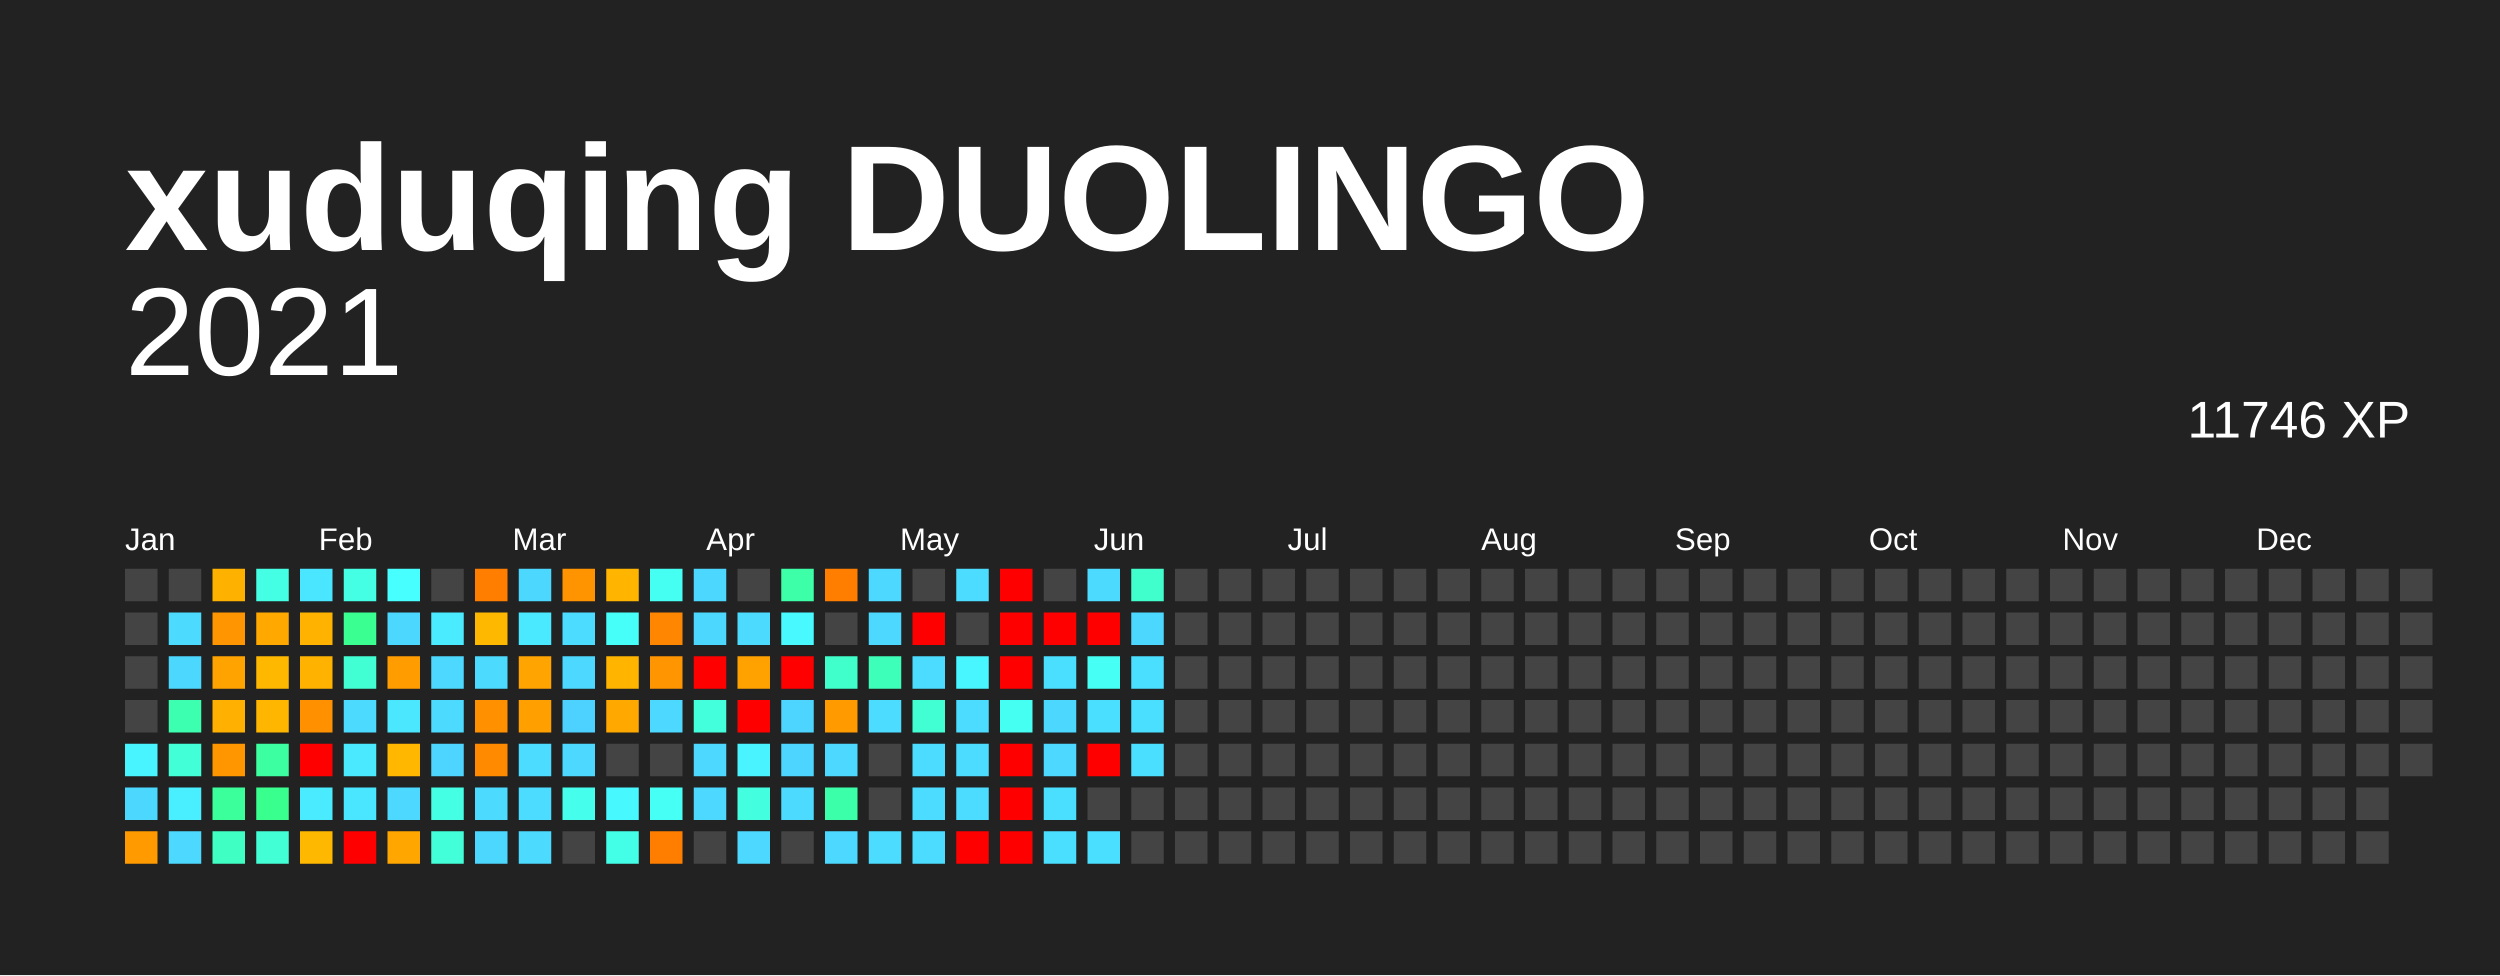
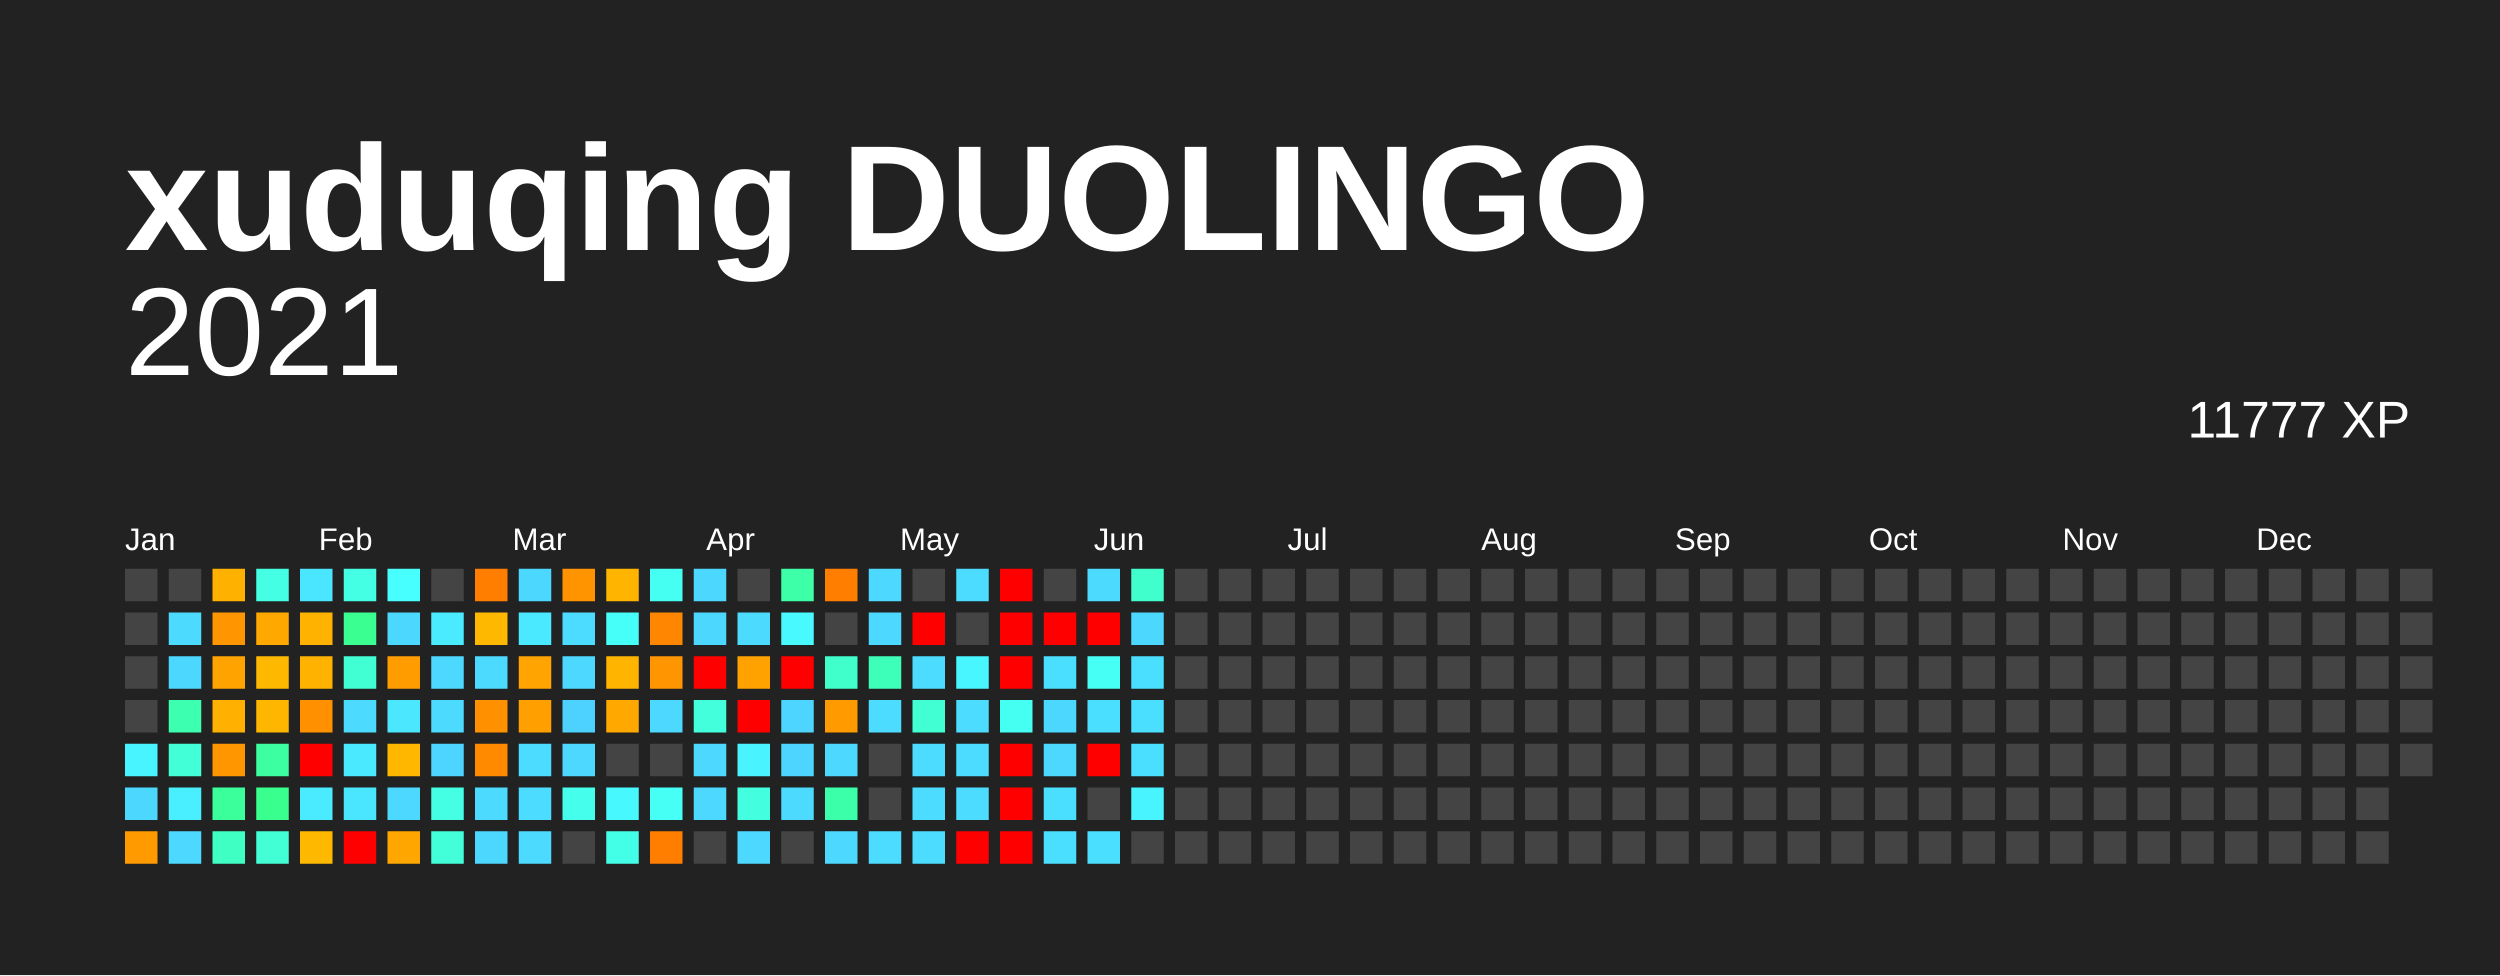
<svg xmlns="http://www.w3.org/2000/svg" baseProfile="full" height="78mm" version="1.1" viewBox="0,0,200,78" width="200mm">
  <defs />
  <rect fill="#222222" height="78" width="200" x="0" y="0" />
  <text fill="#FFFFFF" style="font-size:12px; font-family:Arial; font-weight:bold;" x="10" y="20">xuduqing DUOLINGO</text>
  <text alignment-baseline="hanging" fill="#FFFFFF" style="font-size:10.0px; font-family:Arial;" x="10" y="30">2021</text>
-   <text alignment-baseline="hanging" fill="#FFFFFF" style="font-size:4.125px; font-family:Arial;" x="175" y="35">11746 XP</text>
+   <text alignment-baseline="hanging" fill="#FFFFFF" style="font-size:4.125px; font-family:Arial;" x="175" y="35">11777 XP</text>
  <text fill="#FFFFFF" style="font-size:2.5px; font-family:Arial" x="10.0" y="44">Jan</text>
  <text fill="#FFFFFF" style="font-size:2.5px; font-family:Arial" x="25.5" y="44">Feb</text>
  <text fill="#FFFFFF" style="font-size:2.5px; font-family:Arial" x="41.0" y="44">Mar</text>
  <text fill="#FFFFFF" style="font-size:2.5px; font-family:Arial" x="56.5" y="44">Apr</text>
  <text fill="#FFFFFF" style="font-size:2.5px; font-family:Arial" x="72.0" y="44">May</text>
  <text fill="#FFFFFF" style="font-size:2.5px; font-family:Arial" x="87.5" y="44">Jun</text>
  <text fill="#FFFFFF" style="font-size:2.5px; font-family:Arial" x="103.0" y="44">Jul</text>
  <text fill="#FFFFFF" style="font-size:2.5px; font-family:Arial" x="118.5" y="44">Aug</text>
  <text fill="#FFFFFF" style="font-size:2.5px; font-family:Arial" x="134.0" y="44">Sep</text>
  <text fill="#FFFFFF" style="font-size:2.5px; font-family:Arial" x="149.5" y="44">Oct</text>
  <text fill="#FFFFFF" style="font-size:2.5px; font-family:Arial" x="165.0" y="44">Nov</text>
  <text fill="#FFFFFF" style="font-size:2.5px; font-family:Arial" x="180.5" y="44">Dec</text>
  <rect fill="#444444" height="2.6" width="2.6" x="10.0" y="45.5" />
  <rect fill="#444444" height="2.6" width="2.6" x="10.0" y="49.0" />
  <rect fill="#444444" height="2.6" width="2.6" x="10.0" y="52.5" />
  <rect fill="#444444" height="2.6" width="2.6" x="10.0" y="56.0" />
  <rect fill="#48f4ff" height="2.6" width="2.6" x="10.0" y="59.5" />
  <rect fill="#4cd7ff" height="2.6" width="2.6" x="10.0" y="63.0" />
  <rect fill="#ff9a00" height="2.6" width="2.6" x="10.0" y="66.5" />
  <rect fill="#444444" height="2.6" width="2.6" x="13.5" y="45.5" />
  <rect fill="#4cdaff" height="2.6" width="2.6" x="13.5" y="49.0" />
  <rect fill="#4cd7ff" height="2.6" width="2.6" x="13.5" y="52.5" />
  <rect fill="#3dffb0" height="2.6" width="2.6" x="13.5" y="56.0" />
  <rect fill="#42ffd7" height="2.6" width="2.6" x="13.5" y="59.5" />
  <rect fill="#49efff" height="2.6" width="2.6" x="13.5" y="63.0" />
  <rect fill="#4cd8ff" height="2.6" width="2.6" x="13.5" y="66.5" />
  <rect fill="#ffb100" height="2.6" width="2.6" x="17.0" y="45.5" />
  <rect fill="#ff9500" height="2.6" width="2.6" x="17.0" y="49.0" />
  <rect fill="#ffa300" height="2.6" width="2.6" x="17.0" y="52.5" />
  <rect fill="#ffb000" height="2.6" width="2.6" x="17.0" y="56.0" />
  <rect fill="#ff9600" height="2.6" width="2.6" x="17.0" y="59.5" />
  <rect fill="#3bff9b" height="2.6" width="2.6" x="17.0" y="63.0" />
  <rect fill="#40ffc3" height="2.6" width="2.6" x="17.0" y="66.5" />
  <rect fill="#44ffe3" height="2.6" width="2.6" x="20.5" y="45.5" />
  <rect fill="#ffa900" height="2.6" width="2.6" x="20.5" y="49.0" />
  <rect fill="#ffb800" height="2.6" width="2.6" x="20.5" y="52.5" />
  <rect fill="#ffb600" height="2.6" width="2.6" x="20.5" y="56.0" />
  <rect fill="#3cffa1" height="2.6" width="2.6" x="20.5" y="59.5" />
  <rect fill="#39ff8e" height="2.6" width="2.6" x="20.5" y="63.0" />
  <rect fill="#42ffd5" height="2.6" width="2.6" x="20.5" y="66.5" />
  <rect fill="#4ae5ff" height="2.6" width="2.6" x="24.0" y="45.5" />
  <rect fill="#ffb300" height="2.6" width="2.6" x="24.0" y="49.0" />
  <rect fill="#ffb300" height="2.6" width="2.6" x="24.0" y="52.5" />
  <rect fill="#ff9100" height="2.6" width="2.6" x="24.0" y="56.0" />
  <rect fill="red" height="2.6" width="2.6" x="24.0" y="59.5" />
  <rect fill="#4aeaff" height="2.6" width="2.6" x="24.0" y="63.0" />
  <rect fill="#ffb800" height="2.6" width="2.6" x="24.0" y="66.5" />
  <rect fill="#44ffe3" height="2.6" width="2.6" x="27.5" y="45.5" />
  <rect fill="#3aff91" height="2.6" width="2.6" x="27.5" y="49.0" />
  <rect fill="#42ffd3" height="2.6" width="2.6" x="27.5" y="52.5" />
  <rect fill="#4cdaff" height="2.6" width="2.6" x="27.5" y="56.0" />
  <rect fill="#4ae9ff" height="2.6" width="2.6" x="27.5" y="59.5" />
  <rect fill="#4ae5ff" height="2.6" width="2.6" x="27.5" y="63.0" />
  <rect fill="red" height="2.6" width="2.6" x="27.5" y="66.5" />
  <rect fill="#47ffff" height="2.6" width="2.6" x="31.0" y="45.5" />
  <rect fill="#4cd7ff" height="2.6" width="2.6" x="31.0" y="49.0" />
  <rect fill="#ff9d00" height="2.6" width="2.6" x="31.0" y="52.5" />
  <rect fill="#4ae7ff" height="2.6" width="2.6" x="31.0" y="56.0" />
  <rect fill="#ffb700" height="2.6" width="2.6" x="31.0" y="59.5" />
  <rect fill="#4cd8ff" height="2.6" width="2.6" x="31.0" y="63.0" />
  <rect fill="#ffa700" height="2.6" width="2.6" x="31.0" y="66.5" />
  <rect fill="#444444" height="2.6" width="2.6" x="34.5" y="45.5" />
  <rect fill="#4aeaff" height="2.6" width="2.6" x="34.5" y="49.0" />
  <rect fill="#4cd8ff" height="2.6" width="2.6" x="34.5" y="52.5" />
  <rect fill="#4cdaff" height="2.6" width="2.6" x="34.5" y="56.0" />
  <rect fill="#4dd5ff" height="2.6" width="2.6" x="34.5" y="59.5" />
  <rect fill="#44ffe3" height="2.6" width="2.6" x="34.5" y="63.0" />
  <rect fill="#42ffd9" height="2.6" width="2.6" x="34.5" y="66.5" />
  <rect fill="#ff7e00" height="2.6" width="2.6" x="38.0" y="45.5" />
  <rect fill="#ffb800" height="2.6" width="2.6" x="38.0" y="49.0" />
  <rect fill="#4cdaff" height="2.6" width="2.6" x="38.0" y="52.5" />
  <rect fill="#ff9000" height="2.6" width="2.6" x="38.0" y="56.0" />
  <rect fill="#ff8a00" height="2.6" width="2.6" x="38.0" y="59.5" />
  <rect fill="#4cdaff" height="2.6" width="2.6" x="38.0" y="63.0" />
  <rect fill="#4cd7ff" height="2.6" width="2.6" x="38.0" y="66.5" />
  <rect fill="#4cd7ff" height="2.6" width="2.6" x="41.5" y="45.5" />
  <rect fill="#4ae9ff" height="2.6" width="2.6" x="41.5" y="49.0" />
  <rect fill="#ffa400" height="2.6" width="2.6" x="41.5" y="52.5" />
  <rect fill="#ffa000" height="2.6" width="2.6" x="41.5" y="56.0" />
  <rect fill="#4cdcff" height="2.6" width="2.6" x="41.5" y="59.5" />
  <rect fill="#4cdcff" height="2.6" width="2.6" x="41.5" y="63.0" />
  <rect fill="#4cdaff" height="2.6" width="2.6" x="41.5" y="66.5" />
  <rect fill="#ff9400" height="2.6" width="2.6" x="45.0" y="45.5" />
  <rect fill="#4cdcff" height="2.6" width="2.6" x="45.0" y="49.0" />
  <rect fill="#4cd8ff" height="2.6" width="2.6" x="45.0" y="52.5" />
  <rect fill="#4dd2ff" height="2.6" width="2.6" x="45.0" y="56.0" />
  <rect fill="#4cd8ff" height="2.6" width="2.6" x="45.0" y="59.5" />
  <rect fill="#45ffec" height="2.6" width="2.6" x="45.0" y="63.0" />
  <rect fill="#444444" height="2.6" width="2.6" x="45.0" y="66.5" />
  <rect fill="#ffb400" height="2.6" width="2.6" x="48.5" y="45.5" />
  <rect fill="#46fff8" height="2.6" width="2.6" x="48.5" y="49.0" />
  <rect fill="#ffb500" height="2.6" width="2.6" x="48.5" y="52.5" />
  <rect fill="#ffa900" height="2.6" width="2.6" x="48.5" y="56.0" />
  <rect fill="#444444" height="2.6" width="2.6" x="48.5" y="59.5" />
  <rect fill="#48f8ff" height="2.6" width="2.6" x="48.5" y="63.0" />
  <rect fill="#44ffe7" height="2.6" width="2.6" x="48.5" y="66.5" />
  <rect fill="#46fff3" height="2.6" width="2.6" x="52.0" y="45.5" />
  <rect fill="#ff8600" height="2.6" width="2.6" x="52.0" y="49.0" />
  <rect fill="#ff9500" height="2.6" width="2.6" x="52.0" y="52.5" />
  <rect fill="#4cd8ff" height="2.6" width="2.6" x="52.0" y="56.0" />
  <rect fill="#444444" height="2.6" width="2.6" x="52.0" y="59.5" />
  <rect fill="#46fff5" height="2.6" width="2.6" x="52.0" y="63.0" />
  <rect fill="#ff7e00" height="2.6" width="2.6" x="52.0" y="66.5" />
  <rect fill="#4cd7ff" height="2.6" width="2.6" x="55.5" y="45.5" />
  <rect fill="#4cd7ff" height="2.6" width="2.6" x="55.5" y="49.0" />
  <rect fill="red" height="2.6" width="2.6" x="55.5" y="52.5" />
  <rect fill="#43ffdc" height="2.6" width="2.6" x="55.5" y="56.0" />
  <rect fill="#4cd8ff" height="2.6" width="2.6" x="55.5" y="59.5" />
  <rect fill="#4cd8ff" height="2.6" width="2.6" x="55.5" y="63.0" />
  <rect fill="#444444" height="2.6" width="2.6" x="55.5" y="66.5" />
  <rect fill="#444444" height="2.6" width="2.6" x="59.0" y="45.5" />
  <rect fill="#4cdaff" height="2.6" width="2.6" x="59.0" y="49.0" />
  <rect fill="#ffa200" height="2.6" width="2.6" x="59.0" y="52.5" />
  <rect fill="red" height="2.6" width="2.6" x="59.0" y="56.0" />
  <rect fill="#49f3ff" height="2.6" width="2.6" x="59.0" y="59.5" />
  <rect fill="#43ffe0" height="2.6" width="2.6" x="59.0" y="63.0" />
  <rect fill="#4cd8ff" height="2.6" width="2.6" x="59.0" y="66.5" />
  <rect fill="#3cffa7" height="2.6" width="2.6" x="62.5" y="45.5" />
  <rect fill="#48faff" height="2.6" width="2.6" x="62.5" y="49.0" />
  <rect fill="red" height="2.6" width="2.6" x="62.5" y="52.5" />
  <rect fill="#4dd5ff" height="2.6" width="2.6" x="62.5" y="56.0" />
  <rect fill="#4dd5ff" height="2.6" width="2.6" x="62.5" y="59.5" />
  <rect fill="#4cdaff" height="2.6" width="2.6" x="62.5" y="63.0" />
  <rect fill="#444444" height="2.6" width="2.6" x="62.5" y="66.5" />
  <rect fill="#ff7e00" height="2.6" width="2.6" x="66.0" y="45.5" />
  <rect fill="#444444" height="2.6" width="2.6" x="66.0" y="49.0" />
  <rect fill="#40ffca" height="2.6" width="2.6" x="66.0" y="52.5" />
  <rect fill="#ff9a00" height="2.6" width="2.6" x="66.0" y="56.0" />
  <rect fill="#4cd8ff" height="2.6" width="2.6" x="66.0" y="59.5" />
  <rect fill="#3cffa9" height="2.6" width="2.6" x="66.0" y="63.0" />
  <rect fill="#4cd8ff" height="2.6" width="2.6" x="66.0" y="66.5" />
  <rect fill="#4cd8ff" height="2.6" width="2.6" x="69.5" y="45.5" />
  <rect fill="#4cd8ff" height="2.6" width="2.6" x="69.5" y="49.0" />
  <rect fill="#3effba" height="2.6" width="2.6" x="69.5" y="52.5" />
  <rect fill="#4cdcff" height="2.6" width="2.6" x="69.5" y="56.0" />
  <rect fill="#444444" height="2.6" width="2.6" x="69.5" y="59.5" />
  <rect fill="#444444" height="2.6" width="2.6" x="69.5" y="63.0" />
  <rect fill="#4cdcff" height="2.6" width="2.6" x="69.5" y="66.5" />
  <rect fill="#444444" height="2.6" width="2.6" x="73.0" y="45.5" />
  <rect fill="red" height="2.6" width="2.6" x="73.0" y="49.0" />
  <rect fill="#4cdcff" height="2.6" width="2.6" x="73.0" y="52.5" />
  <rect fill="#41ffd2" height="2.6" width="2.6" x="73.0" y="56.0" />
  <rect fill="#4cdcff" height="2.6" width="2.6" x="73.0" y="59.5" />
  <rect fill="#4cdcff" height="2.6" width="2.6" x="73.0" y="63.0" />
  <rect fill="#4cdcff" height="2.6" width="2.6" x="73.0" y="66.5" />
  <rect fill="#4cdcff" height="2.6" width="2.6" x="76.5" y="45.5" />
  <rect fill="#444444" height="2.6" width="2.6" x="76.5" y="49.0" />
  <rect fill="#48f6ff" height="2.6" width="2.6" x="76.5" y="52.5" />
  <rect fill="#4cdcff" height="2.6" width="2.6" x="76.5" y="56.0" />
  <rect fill="#4cdcff" height="2.6" width="2.6" x="76.5" y="59.5" />
  <rect fill="#4cdcff" height="2.6" width="2.6" x="76.5" y="63.0" />
  <rect fill="red" height="2.6" width="2.6" x="76.5" y="66.5" />
  <rect fill="red" height="2.6" width="2.6" x="80.0" y="45.5" />
  <rect fill="red" height="2.6" width="2.6" x="80.0" y="49.0" />
  <rect fill="red" height="2.6" width="2.6" x="80.0" y="52.5" />
  <rect fill="#45fff2" height="2.6" width="2.6" x="80.0" y="56.0" />
  <rect fill="red" height="2.6" width="2.6" x="80.0" y="59.5" />
  <rect fill="red" height="2.6" width="2.6" x="80.0" y="63.0" />
  <rect fill="red" height="2.6" width="2.6" x="80.0" y="66.5" />
  <rect fill="#444444" height="2.6" width="2.6" x="83.5" y="45.5" />
  <rect fill="red" height="2.6" width="2.6" x="83.5" y="49.0" />
  <rect fill="#4bdfff" height="2.6" width="2.6" x="83.5" y="52.5" />
  <rect fill="#4cd7ff" height="2.6" width="2.6" x="83.5" y="56.0" />
  <rect fill="#4cd8ff" height="2.6" width="2.6" x="83.5" y="59.5" />
  <rect fill="#4bdfff" height="2.6" width="2.6" x="83.5" y="63.0" />
  <rect fill="#4bdfff" height="2.6" width="2.6" x="83.5" y="66.5" />
  <rect fill="#4cdaff" height="2.6" width="2.6" x="87.0" y="45.5" />
  <rect fill="red" height="2.6" width="2.6" x="87.0" y="49.0" />
  <rect fill="#46fff5" height="2.6" width="2.6" x="87.0" y="52.5" />
  <rect fill="#4bdfff" height="2.6" width="2.6" x="87.0" y="56.0" />
  <rect fill="red" height="2.6" width="2.6" x="87.0" y="59.5" />
  <rect fill="#444444" height="2.6" width="2.6" x="87.0" y="63.0" />
  <rect fill="#4bdfff" height="2.6" width="2.6" x="87.0" y="66.5" />
  <rect fill="#41ffcc" height="2.6" width="2.6" x="90.5" y="45.5" />
  <rect fill="#4cd7ff" height="2.6" width="2.6" x="90.5" y="49.0" />
  <rect fill="#4bdfff" height="2.6" width="2.6" x="90.5" y="52.5" />
  <rect fill="#4bdfff" height="2.6" width="2.6" x="90.5" y="56.0" />
  <rect fill="#4bdfff" height="2.6" width="2.6" x="90.5" y="59.5" />
-   <rect fill="#444444" height="2.6" width="2.6" x="90.5" y="63.0" />
+   <rect fill="#48f4ff" height="2.6" width="2.6" x="90.5" y="63.0" />
  <rect fill="#444444" height="2.6" width="2.6" x="90.5" y="66.5" />
  <rect fill="#444444" height="2.6" width="2.6" x="94.0" y="45.5" />
  <rect fill="#444444" height="2.6" width="2.6" x="94.0" y="49.0" />
  <rect fill="#444444" height="2.6" width="2.6" x="94.0" y="52.5" />
  <rect fill="#444444" height="2.6" width="2.6" x="94.0" y="56.0" />
  <rect fill="#444444" height="2.6" width="2.6" x="94.0" y="59.5" />
  <rect fill="#444444" height="2.6" width="2.6" x="94.0" y="63.0" />
  <rect fill="#444444" height="2.6" width="2.6" x="94.0" y="66.5" />
  <rect fill="#444444" height="2.6" width="2.6" x="97.5" y="45.5" />
  <rect fill="#444444" height="2.6" width="2.6" x="97.5" y="49.0" />
  <rect fill="#444444" height="2.6" width="2.6" x="97.5" y="52.5" />
  <rect fill="#444444" height="2.6" width="2.6" x="97.5" y="56.0" />
  <rect fill="#444444" height="2.6" width="2.6" x="97.5" y="59.5" />
  <rect fill="#444444" height="2.6" width="2.6" x="97.5" y="63.0" />
  <rect fill="#444444" height="2.6" width="2.6" x="97.5" y="66.5" />
  <rect fill="#444444" height="2.6" width="2.6" x="101.0" y="45.5" />
  <rect fill="#444444" height="2.6" width="2.6" x="101.0" y="49.0" />
  <rect fill="#444444" height="2.6" width="2.6" x="101.0" y="52.5" />
  <rect fill="#444444" height="2.6" width="2.6" x="101.0" y="56.0" />
  <rect fill="#444444" height="2.6" width="2.6" x="101.0" y="59.5" />
  <rect fill="#444444" height="2.6" width="2.6" x="101.0" y="63.0" />
  <rect fill="#444444" height="2.6" width="2.6" x="101.0" y="66.5" />
  <rect fill="#444444" height="2.6" width="2.6" x="104.5" y="45.5" />
  <rect fill="#444444" height="2.6" width="2.6" x="104.5" y="49.0" />
  <rect fill="#444444" height="2.6" width="2.6" x="104.5" y="52.5" />
  <rect fill="#444444" height="2.6" width="2.6" x="104.5" y="56.0" />
  <rect fill="#444444" height="2.6" width="2.6" x="104.5" y="59.5" />
  <rect fill="#444444" height="2.6" width="2.6" x="104.5" y="63.0" />
  <rect fill="#444444" height="2.6" width="2.6" x="104.5" y="66.5" />
  <rect fill="#444444" height="2.6" width="2.6" x="108.0" y="45.5" />
  <rect fill="#444444" height="2.6" width="2.6" x="108.0" y="49.0" />
  <rect fill="#444444" height="2.6" width="2.6" x="108.0" y="52.5" />
  <rect fill="#444444" height="2.6" width="2.6" x="108.0" y="56.0" />
  <rect fill="#444444" height="2.6" width="2.6" x="108.0" y="59.5" />
  <rect fill="#444444" height="2.6" width="2.6" x="108.0" y="63.0" />
  <rect fill="#444444" height="2.6" width="2.6" x="108.0" y="66.5" />
  <rect fill="#444444" height="2.6" width="2.6" x="111.5" y="45.5" />
  <rect fill="#444444" height="2.6" width="2.6" x="111.5" y="49.0" />
  <rect fill="#444444" height="2.6" width="2.6" x="111.5" y="52.5" />
  <rect fill="#444444" height="2.6" width="2.6" x="111.5" y="56.0" />
  <rect fill="#444444" height="2.6" width="2.6" x="111.5" y="59.5" />
  <rect fill="#444444" height="2.6" width="2.6" x="111.5" y="63.0" />
  <rect fill="#444444" height="2.6" width="2.6" x="111.5" y="66.5" />
  <rect fill="#444444" height="2.6" width="2.6" x="115.0" y="45.5" />
  <rect fill="#444444" height="2.6" width="2.6" x="115.0" y="49.0" />
  <rect fill="#444444" height="2.6" width="2.6" x="115.0" y="52.5" />
  <rect fill="#444444" height="2.6" width="2.6" x="115.0" y="56.0" />
  <rect fill="#444444" height="2.6" width="2.6" x="115.0" y="59.5" />
  <rect fill="#444444" height="2.6" width="2.6" x="115.0" y="63.0" />
  <rect fill="#444444" height="2.6" width="2.6" x="115.0" y="66.5" />
  <rect fill="#444444" height="2.6" width="2.6" x="118.5" y="45.5" />
  <rect fill="#444444" height="2.6" width="2.6" x="118.5" y="49.0" />
  <rect fill="#444444" height="2.6" width="2.6" x="118.5" y="52.5" />
  <rect fill="#444444" height="2.6" width="2.6" x="118.5" y="56.0" />
  <rect fill="#444444" height="2.6" width="2.6" x="118.5" y="59.5" />
  <rect fill="#444444" height="2.6" width="2.6" x="118.5" y="63.0" />
  <rect fill="#444444" height="2.6" width="2.6" x="118.5" y="66.5" />
  <rect fill="#444444" height="2.6" width="2.6" x="122.0" y="45.5" />
  <rect fill="#444444" height="2.6" width="2.6" x="122.0" y="49.0" />
  <rect fill="#444444" height="2.6" width="2.6" x="122.0" y="52.5" />
  <rect fill="#444444" height="2.6" width="2.6" x="122.0" y="56.0" />
  <rect fill="#444444" height="2.6" width="2.6" x="122.0" y="59.5" />
  <rect fill="#444444" height="2.6" width="2.6" x="122.0" y="63.0" />
  <rect fill="#444444" height="2.6" width="2.6" x="122.0" y="66.5" />
  <rect fill="#444444" height="2.6" width="2.6" x="125.5" y="45.5" />
  <rect fill="#444444" height="2.6" width="2.6" x="125.5" y="49.0" />
  <rect fill="#444444" height="2.6" width="2.6" x="125.5" y="52.5" />
  <rect fill="#444444" height="2.6" width="2.6" x="125.5" y="56.0" />
  <rect fill="#444444" height="2.6" width="2.6" x="125.5" y="59.5" />
  <rect fill="#444444" height="2.6" width="2.6" x="125.5" y="63.0" />
  <rect fill="#444444" height="2.6" width="2.6" x="125.5" y="66.5" />
  <rect fill="#444444" height="2.6" width="2.6" x="129.0" y="45.5" />
  <rect fill="#444444" height="2.6" width="2.6" x="129.0" y="49.0" />
  <rect fill="#444444" height="2.6" width="2.6" x="129.0" y="52.5" />
  <rect fill="#444444" height="2.6" width="2.6" x="129.0" y="56.0" />
  <rect fill="#444444" height="2.6" width="2.6" x="129.0" y="59.5" />
  <rect fill="#444444" height="2.6" width="2.6" x="129.0" y="63.0" />
  <rect fill="#444444" height="2.6" width="2.6" x="129.0" y="66.5" />
  <rect fill="#444444" height="2.6" width="2.6" x="132.5" y="45.5" />
  <rect fill="#444444" height="2.6" width="2.6" x="132.5" y="49.0" />
  <rect fill="#444444" height="2.6" width="2.6" x="132.5" y="52.5" />
  <rect fill="#444444" height="2.6" width="2.6" x="132.5" y="56.0" />
  <rect fill="#444444" height="2.6" width="2.6" x="132.5" y="59.5" />
  <rect fill="#444444" height="2.6" width="2.6" x="132.5" y="63.0" />
  <rect fill="#444444" height="2.6" width="2.6" x="132.5" y="66.5" />
  <rect fill="#444444" height="2.6" width="2.6" x="136.0" y="45.5" />
  <rect fill="#444444" height="2.6" width="2.6" x="136.0" y="49.0" />
  <rect fill="#444444" height="2.6" width="2.6" x="136.0" y="52.5" />
  <rect fill="#444444" height="2.6" width="2.6" x="136.0" y="56.0" />
  <rect fill="#444444" height="2.6" width="2.6" x="136.0" y="59.5" />
  <rect fill="#444444" height="2.6" width="2.6" x="136.0" y="63.0" />
  <rect fill="#444444" height="2.6" width="2.6" x="136.0" y="66.5" />
  <rect fill="#444444" height="2.6" width="2.6" x="139.5" y="45.5" />
  <rect fill="#444444" height="2.6" width="2.6" x="139.5" y="49.0" />
  <rect fill="#444444" height="2.6" width="2.6" x="139.5" y="52.5" />
  <rect fill="#444444" height="2.6" width="2.6" x="139.5" y="56.0" />
  <rect fill="#444444" height="2.6" width="2.6" x="139.5" y="59.5" />
  <rect fill="#444444" height="2.6" width="2.6" x="139.5" y="63.0" />
  <rect fill="#444444" height="2.6" width="2.6" x="139.5" y="66.5" />
  <rect fill="#444444" height="2.6" width="2.6" x="143.0" y="45.5" />
  <rect fill="#444444" height="2.6" width="2.6" x="143.0" y="49.0" />
  <rect fill="#444444" height="2.6" width="2.6" x="143.0" y="52.5" />
  <rect fill="#444444" height="2.6" width="2.6" x="143.0" y="56.0" />
  <rect fill="#444444" height="2.6" width="2.6" x="143.0" y="59.5" />
  <rect fill="#444444" height="2.6" width="2.6" x="143.0" y="63.0" />
  <rect fill="#444444" height="2.6" width="2.6" x="143.0" y="66.5" />
  <rect fill="#444444" height="2.6" width="2.6" x="146.5" y="45.5" />
  <rect fill="#444444" height="2.6" width="2.6" x="146.5" y="49.0" />
  <rect fill="#444444" height="2.6" width="2.6" x="146.5" y="52.5" />
  <rect fill="#444444" height="2.6" width="2.6" x="146.5" y="56.0" />
  <rect fill="#444444" height="2.6" width="2.6" x="146.5" y="59.5" />
  <rect fill="#444444" height="2.6" width="2.6" x="146.5" y="63.0" />
  <rect fill="#444444" height="2.6" width="2.6" x="146.5" y="66.5" />
  <rect fill="#444444" height="2.6" width="2.6" x="150.0" y="45.5" />
  <rect fill="#444444" height="2.6" width="2.6" x="150.0" y="49.0" />
  <rect fill="#444444" height="2.6" width="2.6" x="150.0" y="52.5" />
  <rect fill="#444444" height="2.6" width="2.6" x="150.0" y="56.0" />
  <rect fill="#444444" height="2.6" width="2.6" x="150.0" y="59.5" />
  <rect fill="#444444" height="2.6" width="2.6" x="150.0" y="63.0" />
  <rect fill="#444444" height="2.6" width="2.6" x="150.0" y="66.5" />
  <rect fill="#444444" height="2.6" width="2.6" x="153.5" y="45.5" />
  <rect fill="#444444" height="2.6" width="2.6" x="153.5" y="49.0" />
  <rect fill="#444444" height="2.6" width="2.6" x="153.5" y="52.5" />
  <rect fill="#444444" height="2.6" width="2.6" x="153.5" y="56.0" />
  <rect fill="#444444" height="2.6" width="2.6" x="153.5" y="59.5" />
  <rect fill="#444444" height="2.6" width="2.6" x="153.5" y="63.0" />
  <rect fill="#444444" height="2.6" width="2.6" x="153.5" y="66.5" />
  <rect fill="#444444" height="2.6" width="2.6" x="157.0" y="45.5" />
  <rect fill="#444444" height="2.6" width="2.6" x="157.0" y="49.0" />
  <rect fill="#444444" height="2.6" width="2.6" x="157.0" y="52.5" />
  <rect fill="#444444" height="2.6" width="2.6" x="157.0" y="56.0" />
  <rect fill="#444444" height="2.6" width="2.6" x="157.0" y="59.5" />
  <rect fill="#444444" height="2.6" width="2.6" x="157.0" y="63.0" />
  <rect fill="#444444" height="2.6" width="2.6" x="157.0" y="66.5" />
  <rect fill="#444444" height="2.6" width="2.6" x="160.5" y="45.5" />
  <rect fill="#444444" height="2.6" width="2.6" x="160.5" y="49.0" />
  <rect fill="#444444" height="2.6" width="2.6" x="160.5" y="52.5" />
  <rect fill="#444444" height="2.6" width="2.6" x="160.5" y="56.0" />
  <rect fill="#444444" height="2.6" width="2.6" x="160.5" y="59.5" />
  <rect fill="#444444" height="2.6" width="2.6" x="160.5" y="63.0" />
  <rect fill="#444444" height="2.6" width="2.6" x="160.5" y="66.5" />
  <rect fill="#444444" height="2.6" width="2.6" x="164.0" y="45.5" />
  <rect fill="#444444" height="2.6" width="2.6" x="164.0" y="49.0" />
  <rect fill="#444444" height="2.6" width="2.6" x="164.0" y="52.5" />
  <rect fill="#444444" height="2.6" width="2.6" x="164.0" y="56.0" />
  <rect fill="#444444" height="2.6" width="2.6" x="164.0" y="59.5" />
  <rect fill="#444444" height="2.6" width="2.6" x="164.0" y="63.0" />
  <rect fill="#444444" height="2.6" width="2.6" x="164.0" y="66.5" />
  <rect fill="#444444" height="2.6" width="2.6" x="167.5" y="45.5" />
  <rect fill="#444444" height="2.6" width="2.6" x="167.5" y="49.0" />
  <rect fill="#444444" height="2.6" width="2.6" x="167.5" y="52.5" />
  <rect fill="#444444" height="2.6" width="2.6" x="167.5" y="56.0" />
  <rect fill="#444444" height="2.6" width="2.6" x="167.5" y="59.5" />
  <rect fill="#444444" height="2.6" width="2.6" x="167.5" y="63.0" />
  <rect fill="#444444" height="2.6" width="2.6" x="167.5" y="66.5" />
  <rect fill="#444444" height="2.6" width="2.6" x="171.0" y="45.5" />
  <rect fill="#444444" height="2.6" width="2.6" x="171.0" y="49.0" />
  <rect fill="#444444" height="2.6" width="2.6" x="171.0" y="52.5" />
  <rect fill="#444444" height="2.6" width="2.6" x="171.0" y="56.0" />
  <rect fill="#444444" height="2.6" width="2.6" x="171.0" y="59.5" />
  <rect fill="#444444" height="2.6" width="2.6" x="171.0" y="63.0" />
  <rect fill="#444444" height="2.6" width="2.6" x="171.0" y="66.5" />
  <rect fill="#444444" height="2.6" width="2.6" x="174.5" y="45.5" />
  <rect fill="#444444" height="2.6" width="2.6" x="174.5" y="49.0" />
  <rect fill="#444444" height="2.6" width="2.6" x="174.5" y="52.5" />
  <rect fill="#444444" height="2.6" width="2.6" x="174.5" y="56.0" />
  <rect fill="#444444" height="2.6" width="2.6" x="174.5" y="59.5" />
  <rect fill="#444444" height="2.6" width="2.6" x="174.5" y="63.0" />
  <rect fill="#444444" height="2.6" width="2.6" x="174.5" y="66.5" />
  <rect fill="#444444" height="2.6" width="2.6" x="178.0" y="45.5" />
  <rect fill="#444444" height="2.6" width="2.6" x="178.0" y="49.0" />
  <rect fill="#444444" height="2.6" width="2.6" x="178.0" y="52.5" />
  <rect fill="#444444" height="2.6" width="2.6" x="178.0" y="56.0" />
  <rect fill="#444444" height="2.6" width="2.6" x="178.0" y="59.5" />
  <rect fill="#444444" height="2.6" width="2.6" x="178.0" y="63.0" />
  <rect fill="#444444" height="2.6" width="2.6" x="178.0" y="66.5" />
  <rect fill="#444444" height="2.6" width="2.6" x="181.5" y="45.5" />
  <rect fill="#444444" height="2.6" width="2.6" x="181.5" y="49.0" />
  <rect fill="#444444" height="2.6" width="2.6" x="181.5" y="52.5" />
  <rect fill="#444444" height="2.6" width="2.6" x="181.5" y="56.0" />
  <rect fill="#444444" height="2.6" width="2.6" x="181.5" y="59.5" />
  <rect fill="#444444" height="2.6" width="2.6" x="181.5" y="63.0" />
  <rect fill="#444444" height="2.6" width="2.6" x="181.5" y="66.5" />
  <rect fill="#444444" height="2.6" width="2.6" x="185.0" y="45.5" />
  <rect fill="#444444" height="2.6" width="2.6" x="185.0" y="49.0" />
  <rect fill="#444444" height="2.6" width="2.6" x="185.0" y="52.5" />
  <rect fill="#444444" height="2.6" width="2.6" x="185.0" y="56.0" />
  <rect fill="#444444" height="2.6" width="2.6" x="185.0" y="59.5" />
  <rect fill="#444444" height="2.6" width="2.6" x="185.0" y="63.0" />
  <rect fill="#444444" height="2.6" width="2.6" x="185.0" y="66.5" />
  <rect fill="#444444" height="2.6" width="2.6" x="188.5" y="45.5" />
  <rect fill="#444444" height="2.6" width="2.6" x="188.5" y="49.0" />
  <rect fill="#444444" height="2.6" width="2.6" x="188.5" y="52.5" />
  <rect fill="#444444" height="2.6" width="2.6" x="188.5" y="56.0" />
  <rect fill="#444444" height="2.6" width="2.6" x="188.5" y="59.5" />
  <rect fill="#444444" height="2.6" width="2.6" x="188.5" y="63.0" />
  <rect fill="#444444" height="2.6" width="2.6" x="188.5" y="66.5" />
  <rect fill="#444444" height="2.6" width="2.6" x="192.0" y="45.5" />
  <rect fill="#444444" height="2.6" width="2.6" x="192.0" y="49.0" />
  <rect fill="#444444" height="2.6" width="2.6" x="192.0" y="52.5" />
  <rect fill="#444444" height="2.6" width="2.6" x="192.0" y="56.0" />
  <rect fill="#444444" height="2.6" width="2.6" x="192.0" y="59.5" />
</svg>
